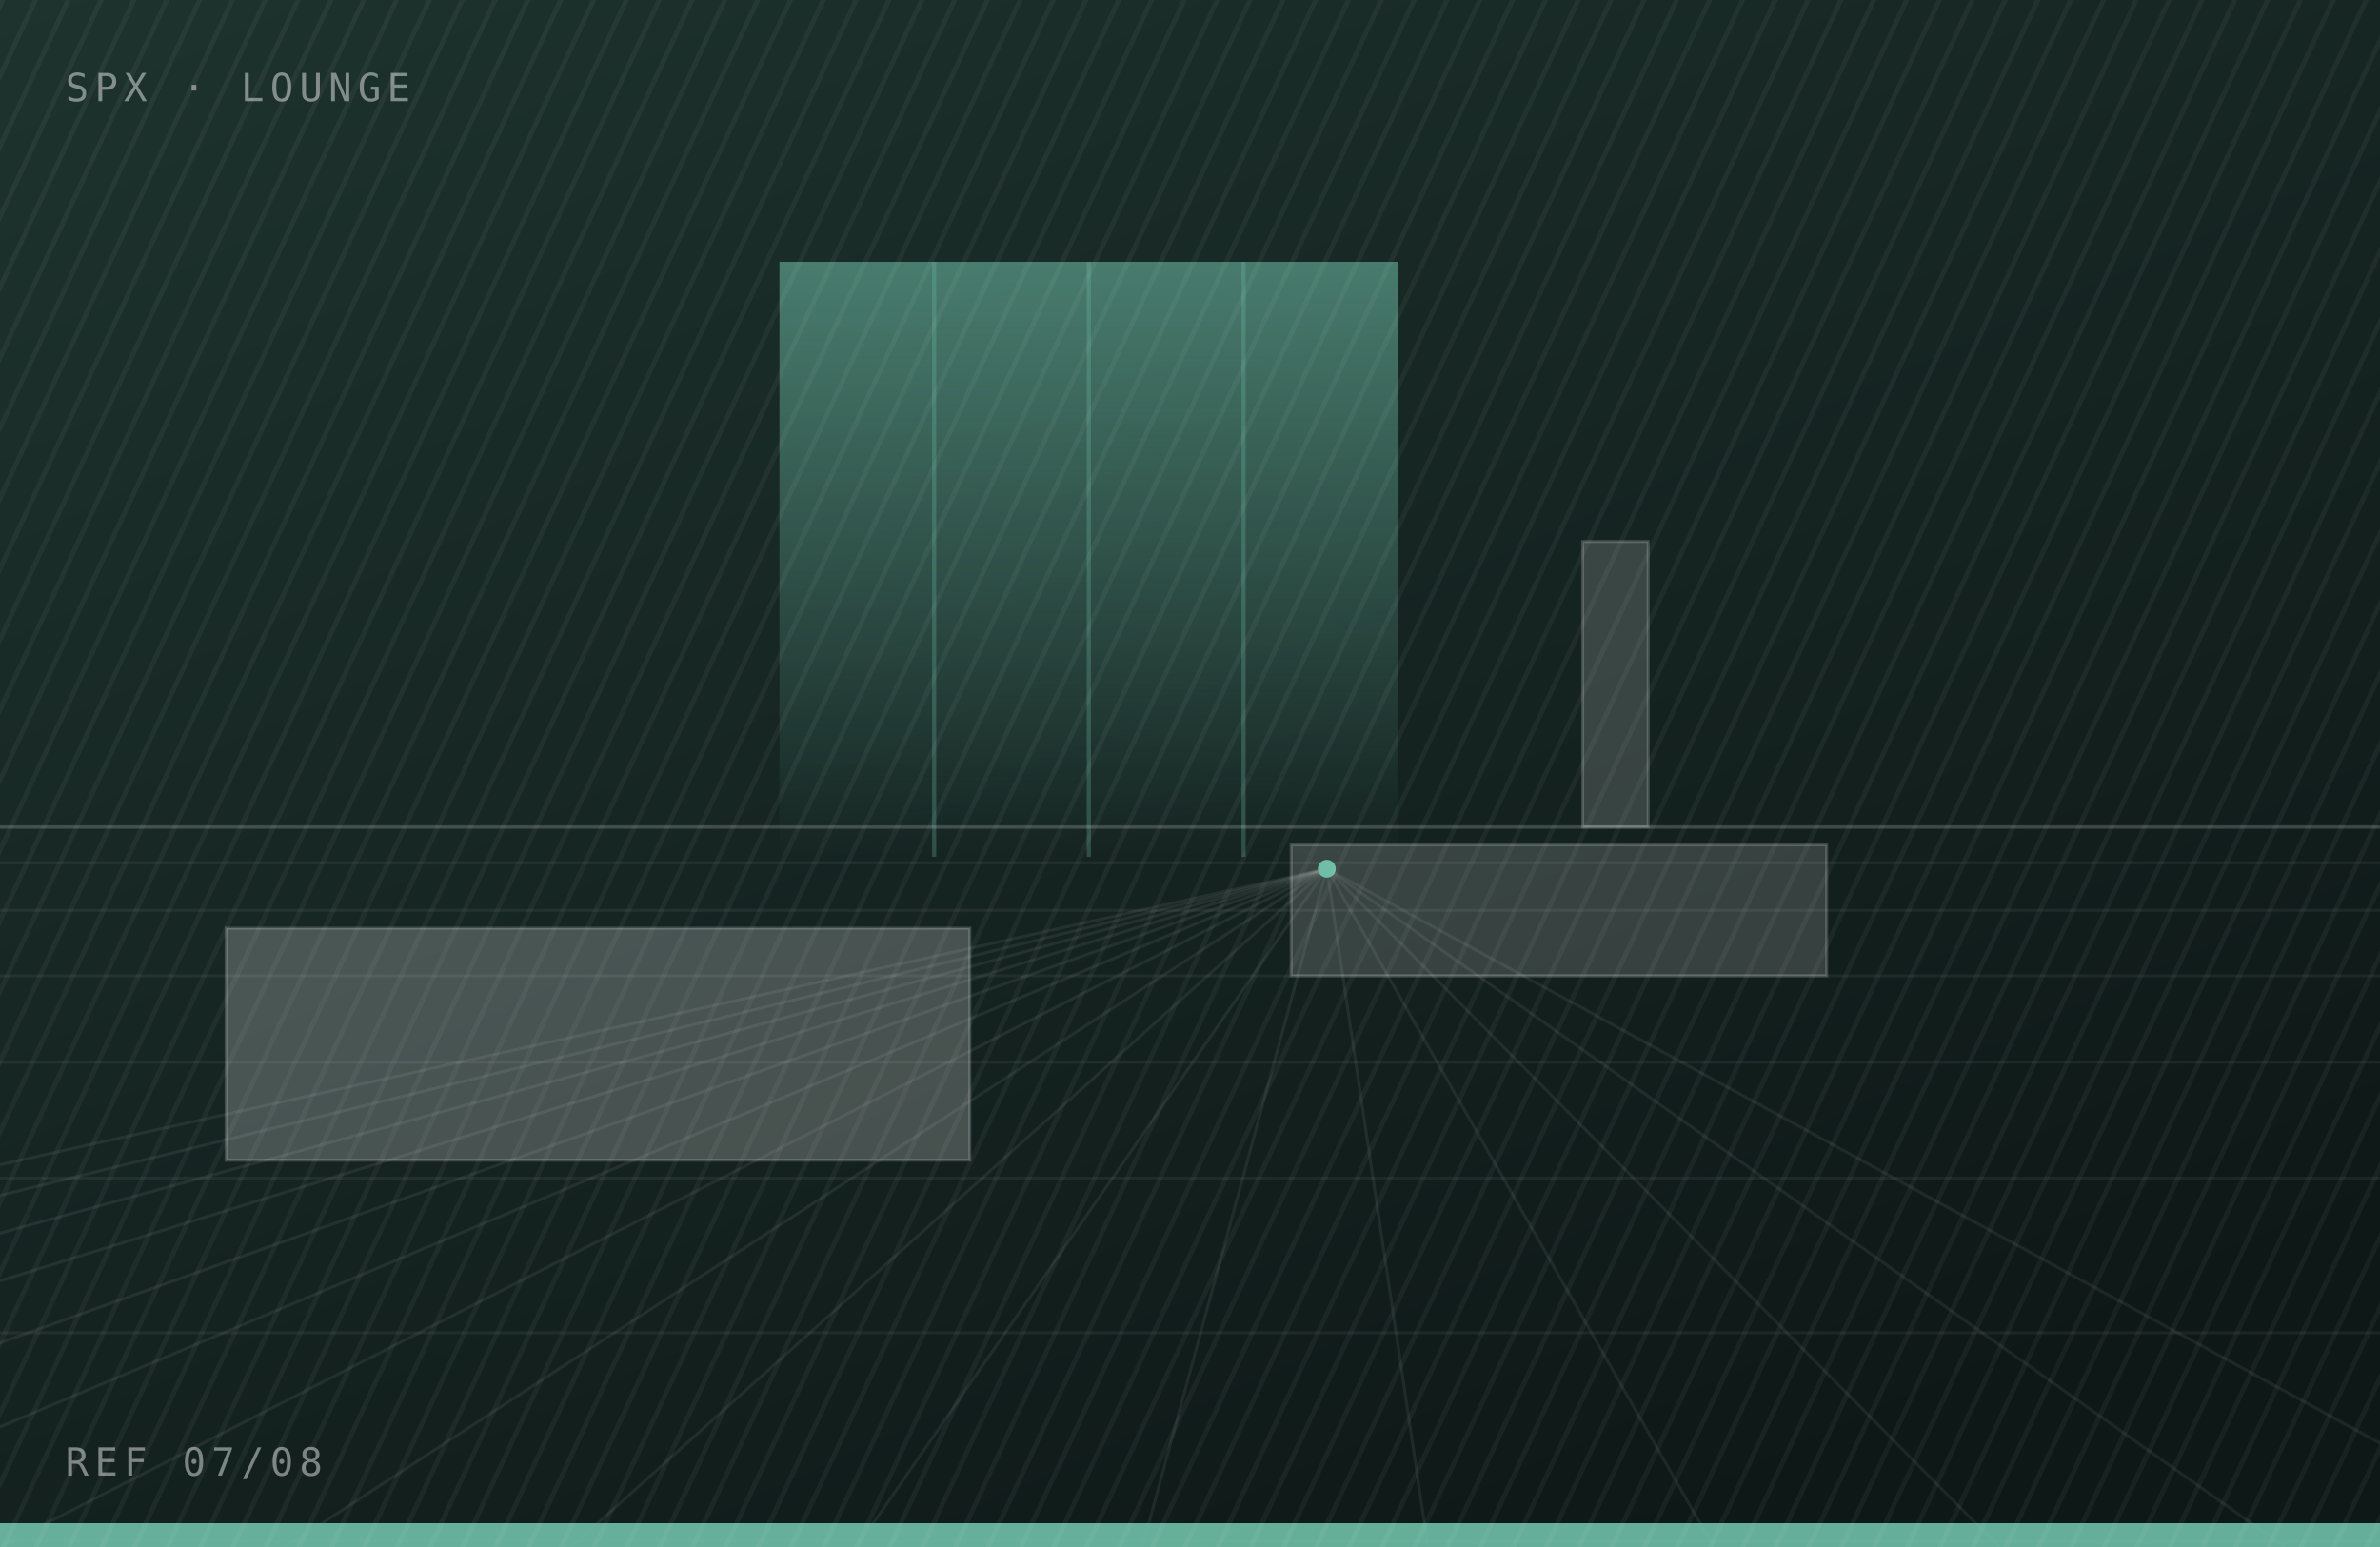
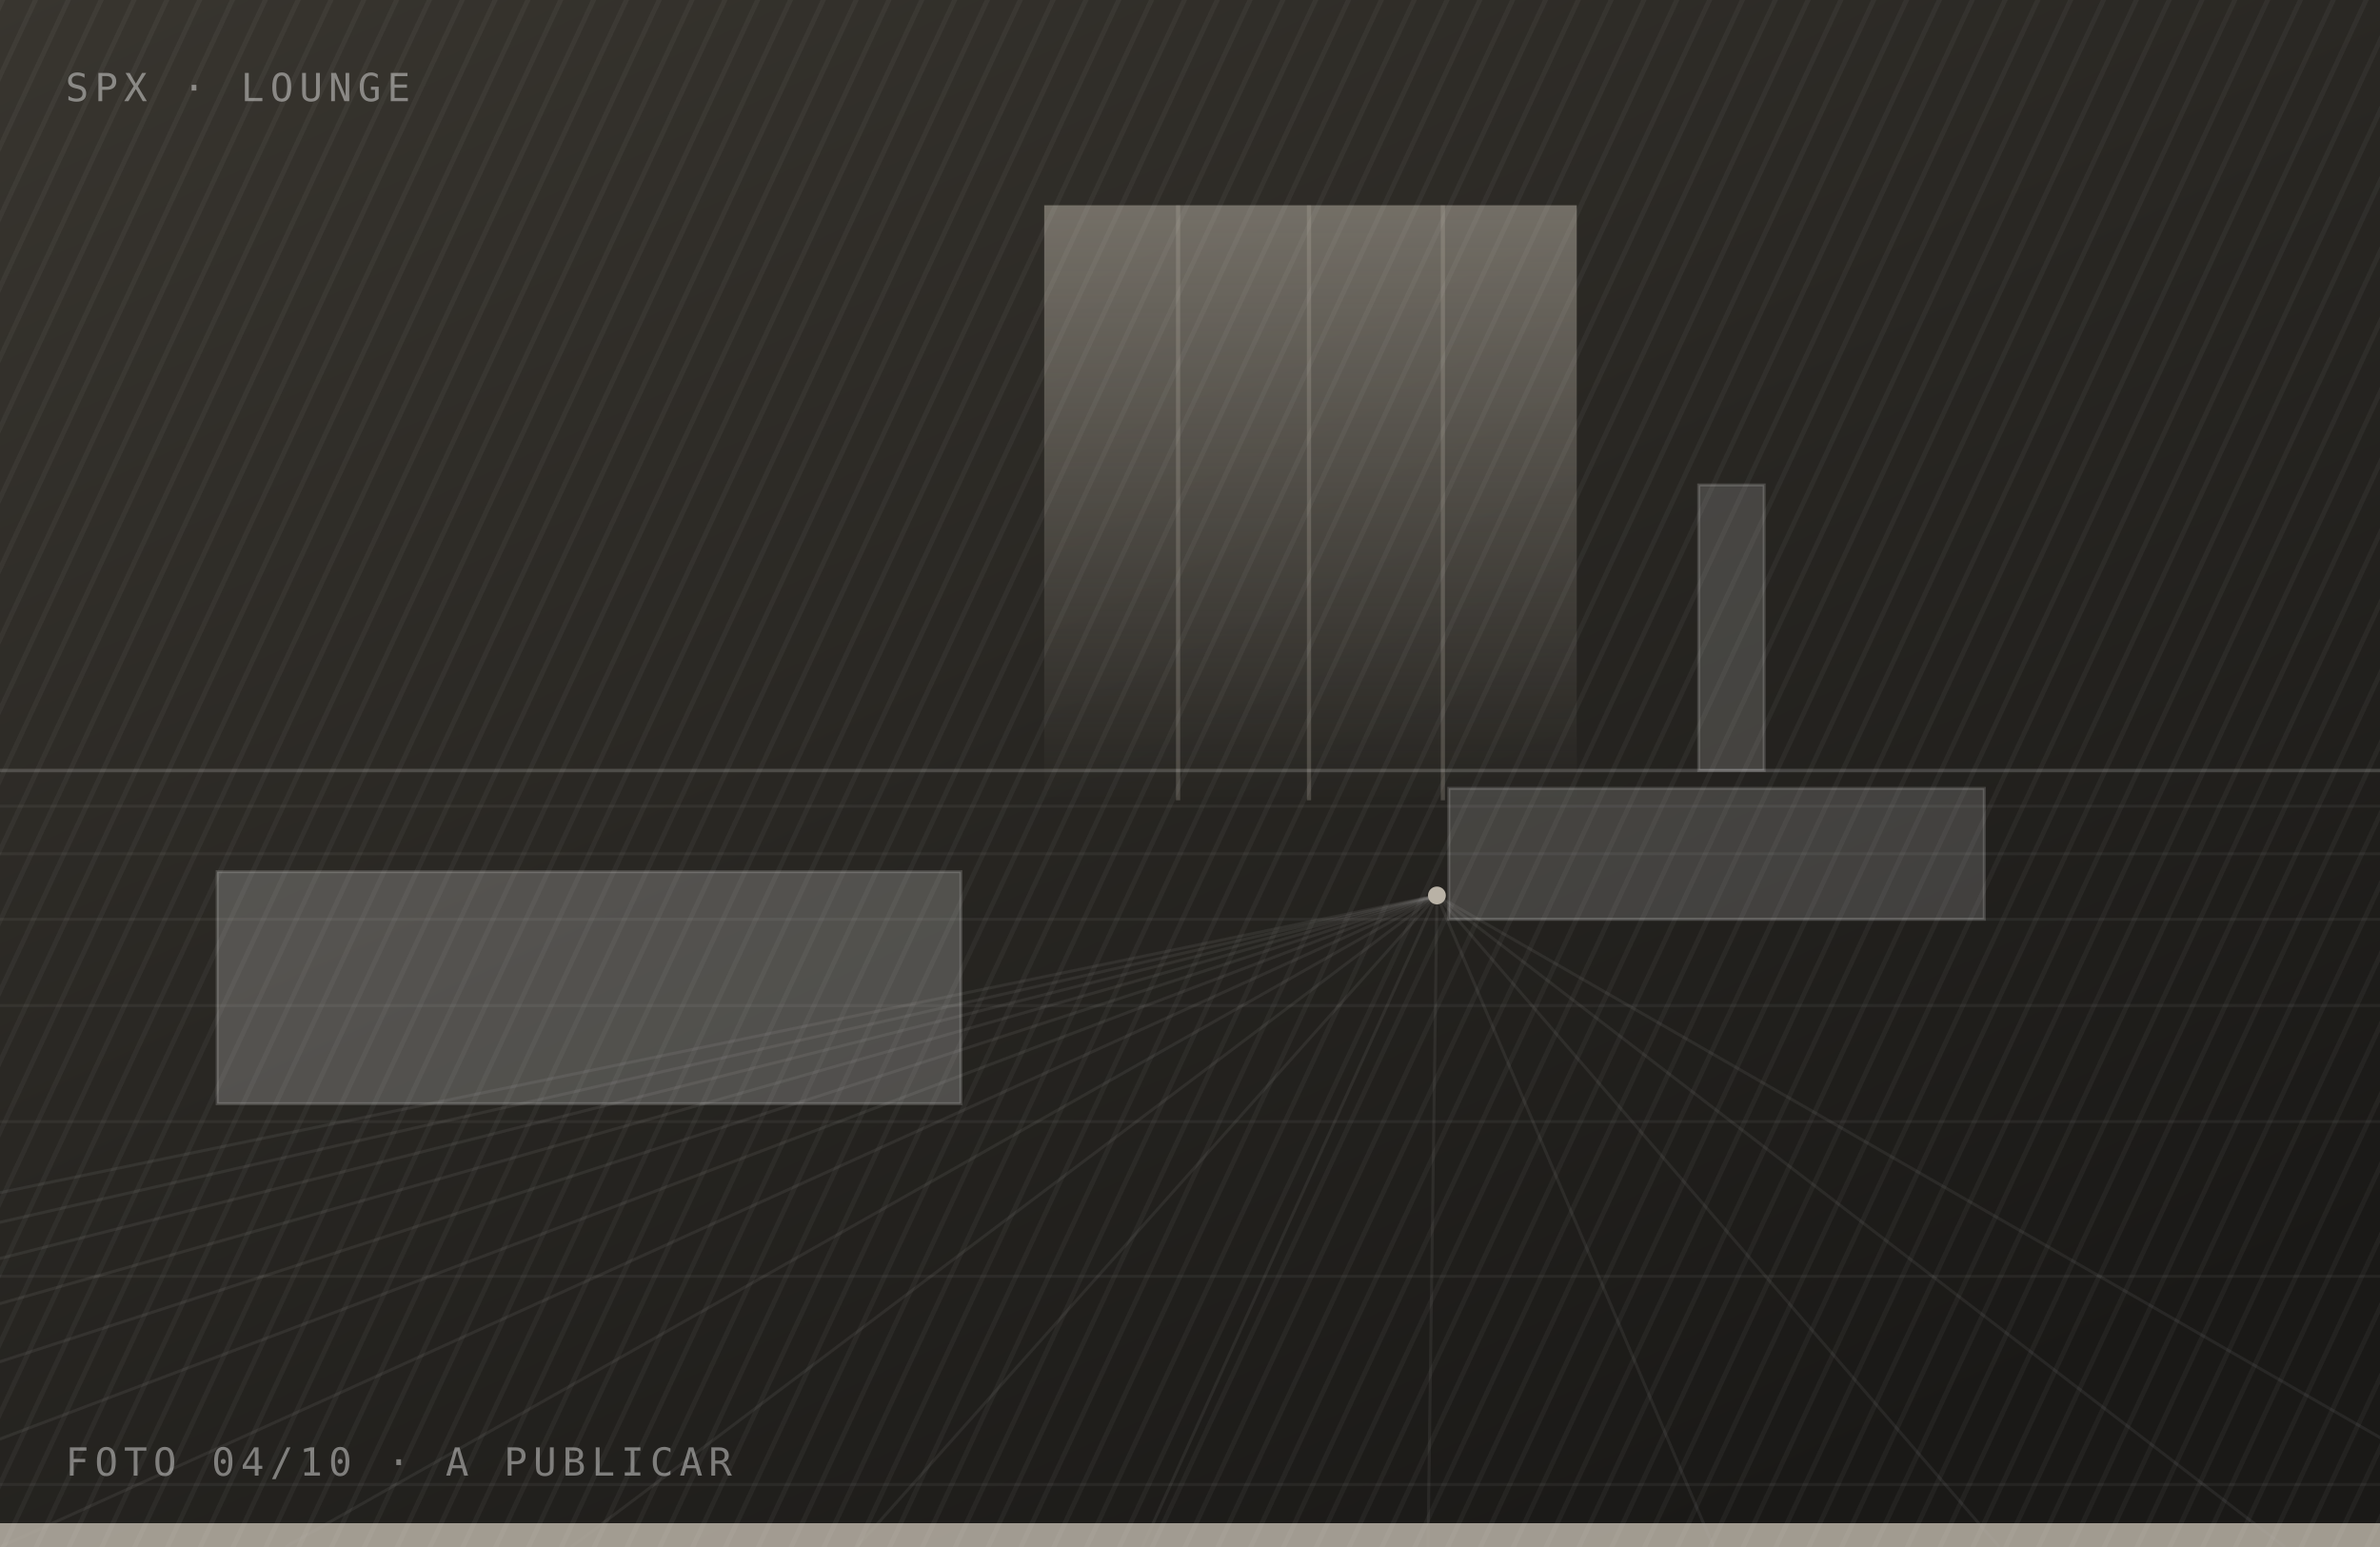
<svg xmlns="http://www.w3.org/2000/svg" viewBox="0 0 800 520" role="img" aria-label="Render de obra SPX">
  <defs>
-     <linearGradient id="g6" x1="0" y1="0" x2=".7" y2="1">
-       <stop offset="0" stop-color="#1E332E" />
-       <stop offset="1" stop-color="#0E1817" />
+     <linearGradient id="g3" x1="0" y1="0" x2=".7" y2="1">
+       <stop offset="0" stop-color="#38352F" />
+       <stop offset="1" stop-color="#1A1917" />
    </linearGradient>
-     <linearGradient id="l6" x1="0" y1="0" x2="0" y2="1">
-       <stop offset="0" stop-color="#6FBFA8" stop-opacity=".55" />
-       <stop offset="1" stop-color="#6FBFA8" stop-opacity="0" />
+     <linearGradient id="l3" x1="0" y1="0" x2="0" y2="1">
+       <stop offset="0" stop-color="#B9B2A6" stop-opacity=".5" />
+       <stop offset="1" stop-color="#B9B2A6" stop-opacity="0" />
    </linearGradient>
-     <pattern id="h6" width="10" height="10" patternTransform="rotate(25)" patternUnits="userSpaceOnUse">
-       <line x1="0" y1="0" x2="0" y2="10" stroke="#ffffff" stroke-opacity=".045" stroke-width="3.2" />
+     <pattern id="h3" width="10" height="10" patternTransform="rotate(25)" patternUnits="userSpaceOnUse">
+       <line x1="0" y1="0" x2="0" y2="10" stroke="#ffffff" stroke-opacity=".04" stroke-width="3.2" />
    </pattern>
  </defs>
-   <rect width="800" height="520" fill="url(#g6)" />
-   <rect x="262" y="88" width="208" height="200" fill="url(#l6)" />
-   <line x1="314" y1="88" x2="314" y2="288" stroke="#6FBFA8" stroke-opacity=".28" stroke-width="1.4" />
-   <line x1="366" y1="88" x2="366" y2="288" stroke="#6FBFA8" stroke-opacity=".28" stroke-width="1.4" />
-   <line x1="418" y1="88" x2="418" y2="288" stroke="#6FBFA8" stroke-opacity=".28" stroke-width="1.4" />
-   <line x1="-576" y1="520" x2="446" y2="292" stroke="#ffffff" stroke-opacity=".07" stroke-width="1" />
-   <line x1="-480" y1="520" x2="446" y2="292" stroke="#ffffff" stroke-opacity=".07" stroke-width="1" />
-   <line x1="-384" y1="520" x2="446" y2="292" stroke="#ffffff" stroke-opacity=".07" stroke-width="1" />
-   <line x1="-288" y1="520" x2="446" y2="292" stroke="#ffffff" stroke-opacity=".07" stroke-width="1" />
-   <line x1="-192" y1="520" x2="446" y2="292" stroke="#ffffff" stroke-opacity=".07" stroke-width="1" />
-   <line x1="-96" y1="520" x2="446" y2="292" stroke="#ffffff" stroke-opacity=".07" stroke-width="1" />
-   <line x1="0" y1="520" x2="446" y2="292" stroke="#ffffff" stroke-opacity=".07" stroke-width="1" />
-   <line x1="96" y1="520" x2="446" y2="292" stroke="#ffffff" stroke-opacity=".07" stroke-width="1" />
-   <line x1="192" y1="520" x2="446" y2="292" stroke="#ffffff" stroke-opacity=".07" stroke-width="1" />
-   <line x1="288" y1="520" x2="446" y2="292" stroke="#ffffff" stroke-opacity=".07" stroke-width="1" />
-   <line x1="384" y1="520" x2="446" y2="292" stroke="#ffffff" stroke-opacity=".07" stroke-width="1" />
-   <line x1="480" y1="520" x2="446" y2="292" stroke="#ffffff" stroke-opacity=".07" stroke-width="1" />
-   <line x1="576" y1="520" x2="446" y2="292" stroke="#ffffff" stroke-opacity=".07" stroke-width="1" />
-   <line x1="672" y1="520" x2="446" y2="292" stroke="#ffffff" stroke-opacity=".07" stroke-width="1" />
-   <line x1="768" y1="520" x2="446" y2="292" stroke="#ffffff" stroke-opacity=".07" stroke-width="1" />
-   <line x1="864" y1="520" x2="446" y2="292" stroke="#ffffff" stroke-opacity=".07" stroke-width="1" />
-   <line x1="0" y1="278" x2="800" y2="278" stroke="#ffffff" stroke-opacity=".055" stroke-width="1" />
-   <line x1="0" y1="290" x2="800" y2="290" stroke="#ffffff" stroke-opacity=".055" stroke-width="1" />
-   <line x1="0" y1="306" x2="800" y2="306" stroke="#ffffff" stroke-opacity=".055" stroke-width="1" />
-   <line x1="0" y1="328" x2="800" y2="328" stroke="#ffffff" stroke-opacity=".055" stroke-width="1" />
-   <line x1="0" y1="357" x2="800" y2="357" stroke="#ffffff" stroke-opacity=".055" stroke-width="1" />
-   <line x1="0" y1="396" x2="800" y2="396" stroke="#ffffff" stroke-opacity=".055" stroke-width="1" />
-   <line x1="0" y1="448" x2="800" y2="448" stroke="#ffffff" stroke-opacity=".055" stroke-width="1" />
-   <line x1="0" y1="518" x2="800" y2="518" stroke="#ffffff" stroke-opacity=".055" stroke-width="1" />
-   <line x1="0" y1="278" x2="800" y2="278" stroke="#ffffff" stroke-opacity=".14" stroke-width="1.2" />
-   <rect x="76" y="312" width="250" height="78" fill="#ffffff" fill-opacity=".22" />
-   <rect x="76" y="312" width="250" height="78" fill="none" stroke="#ffffff" stroke-opacity=".18" stroke-width="1" />
-   <rect x="434" y="284" width="180" height="44" fill="#ffffff" fill-opacity=".16" />
-   <rect x="434" y="284" width="180" height="44" fill="none" stroke="#ffffff" stroke-opacity=".18" stroke-width="1" />
-   <rect x="532" y="182" width="22" height="96" fill="#ffffff" fill-opacity=".16" />
-   <rect x="532" y="182" width="22" height="96" fill="none" stroke="#ffffff" stroke-opacity=".18" stroke-width="1" />
-   <rect x="0" y="512" width="800" height="8" fill="#6FBFA8" fill-opacity=".9" />
-   <circle cx="446" cy="292" r="3" fill="#6FBFA8" />
-   <rect width="800" height="520" fill="url(#h6)" />
-   <g font-family="monospace" font-size="13" fill="#ffffff" fill-opacity=".45" letter-spacing="2">
+   <rect width="800" height="520" fill="url(#g3)" />
+   <rect x="351" y="69" width="179" height="200" fill="url(#l3)" />
+   <line x1="396" y1="69" x2="396" y2="269" stroke="#B9B2A6" stroke-opacity=".26" stroke-width="1.4" />
+   <line x1="440" y1="69" x2="440" y2="269" stroke="#B9B2A6" stroke-opacity=".26" stroke-width="1.4" />
+   <line x1="485" y1="69" x2="485" y2="269" stroke="#B9B2A6" stroke-opacity=".26" stroke-width="1.4" />
+   <line x1="-576" y1="520" x2="483" y2="301" stroke="#ffffff" stroke-opacity=".065" stroke-width="1" />
+   <line x1="-480" y1="520" x2="483" y2="301" stroke="#ffffff" stroke-opacity=".065" stroke-width="1" />
+   <line x1="-384" y1="520" x2="483" y2="301" stroke="#ffffff" stroke-opacity=".065" stroke-width="1" />
+   <line x1="-288" y1="520" x2="483" y2="301" stroke="#ffffff" stroke-opacity=".065" stroke-width="1" />
+   <line x1="-192" y1="520" x2="483" y2="301" stroke="#ffffff" stroke-opacity=".065" stroke-width="1" />
+   <line x1="-96" y1="520" x2="483" y2="301" stroke="#ffffff" stroke-opacity=".065" stroke-width="1" />
+   <line x1="0" y1="520" x2="483" y2="301" stroke="#ffffff" stroke-opacity=".065" stroke-width="1" />
+   <line x1="96" y1="520" x2="483" y2="301" stroke="#ffffff" stroke-opacity=".065" stroke-width="1" />
+   <line x1="192" y1="520" x2="483" y2="301" stroke="#ffffff" stroke-opacity=".065" stroke-width="1" />
+   <line x1="288" y1="520" x2="483" y2="301" stroke="#ffffff" stroke-opacity=".065" stroke-width="1" />
+   <line x1="384" y1="520" x2="483" y2="301" stroke="#ffffff" stroke-opacity=".065" stroke-width="1" />
+   <line x1="480" y1="520" x2="483" y2="301" stroke="#ffffff" stroke-opacity=".065" stroke-width="1" />
+   <line x1="576" y1="520" x2="483" y2="301" stroke="#ffffff" stroke-opacity=".065" stroke-width="1" />
+   <line x1="672" y1="520" x2="483" y2="301" stroke="#ffffff" stroke-opacity=".065" stroke-width="1" />
+   <line x1="768" y1="520" x2="483" y2="301" stroke="#ffffff" stroke-opacity=".065" stroke-width="1" />
+   <line x1="864" y1="520" x2="483" y2="301" stroke="#ffffff" stroke-opacity=".065" stroke-width="1" />
+   <line x1="0" y1="259" x2="800" y2="259" stroke="#ffffff" stroke-opacity=".05" stroke-width="1" />
+   <line x1="0" y1="271" x2="800" y2="271" stroke="#ffffff" stroke-opacity=".05" stroke-width="1" />
+   <line x1="0" y1="287" x2="800" y2="287" stroke="#ffffff" stroke-opacity=".05" stroke-width="1" />
+   <line x1="0" y1="309" x2="800" y2="309" stroke="#ffffff" stroke-opacity=".05" stroke-width="1" />
+   <line x1="0" y1="338" x2="800" y2="338" stroke="#ffffff" stroke-opacity=".05" stroke-width="1" />
+   <line x1="0" y1="377" x2="800" y2="377" stroke="#ffffff" stroke-opacity=".05" stroke-width="1" />
+   <line x1="0" y1="429" x2="800" y2="429" stroke="#ffffff" stroke-opacity=".05" stroke-width="1" />
+   <line x1="0" y1="499" x2="800" y2="499" stroke="#ffffff" stroke-opacity=".05" stroke-width="1" />
+   <line x1="0" y1="259" x2="800" y2="259" stroke="#ffffff" stroke-opacity=".13" stroke-width="1.2" />
+   <rect x="73" y="293" width="250" height="78" fill="#ffffff" fill-opacity=".2" />
+   <rect x="73" y="293" width="250" height="78" fill="none" stroke="#ffffff" stroke-opacity=".16" stroke-width="1" />
+   <rect x="487" y="265" width="180" height="44" fill="#ffffff" fill-opacity=".15" />
+   <rect x="487" y="265" width="180" height="44" fill="none" stroke="#ffffff" stroke-opacity=".16" stroke-width="1" />
+   <rect x="571" y="163" width="22" height="96" fill="#ffffff" fill-opacity=".15" />
+   <rect x="571" y="163" width="22" height="96" fill="none" stroke="#ffffff" stroke-opacity=".16" stroke-width="1" />
+   <rect x="0" y="512" width="800" height="8" fill="#B9B2A6" fill-opacity=".85" />
+   <circle cx="483" cy="301" r="3" fill="#B9B2A6" />
+   <rect width="800" height="520" fill="url(#h3)" />
+   <g font-family="monospace" font-size="13" fill="#ffffff" fill-opacity=".42" letter-spacing="2">
    <text x="22" y="34">SPX · LOUNGE</text>
-     <text x="22" y="496">REF 07/08</text>
+     <text x="22" y="496">FOTO 04/10 · A PUBLICAR</text>
  </g>
</svg>
